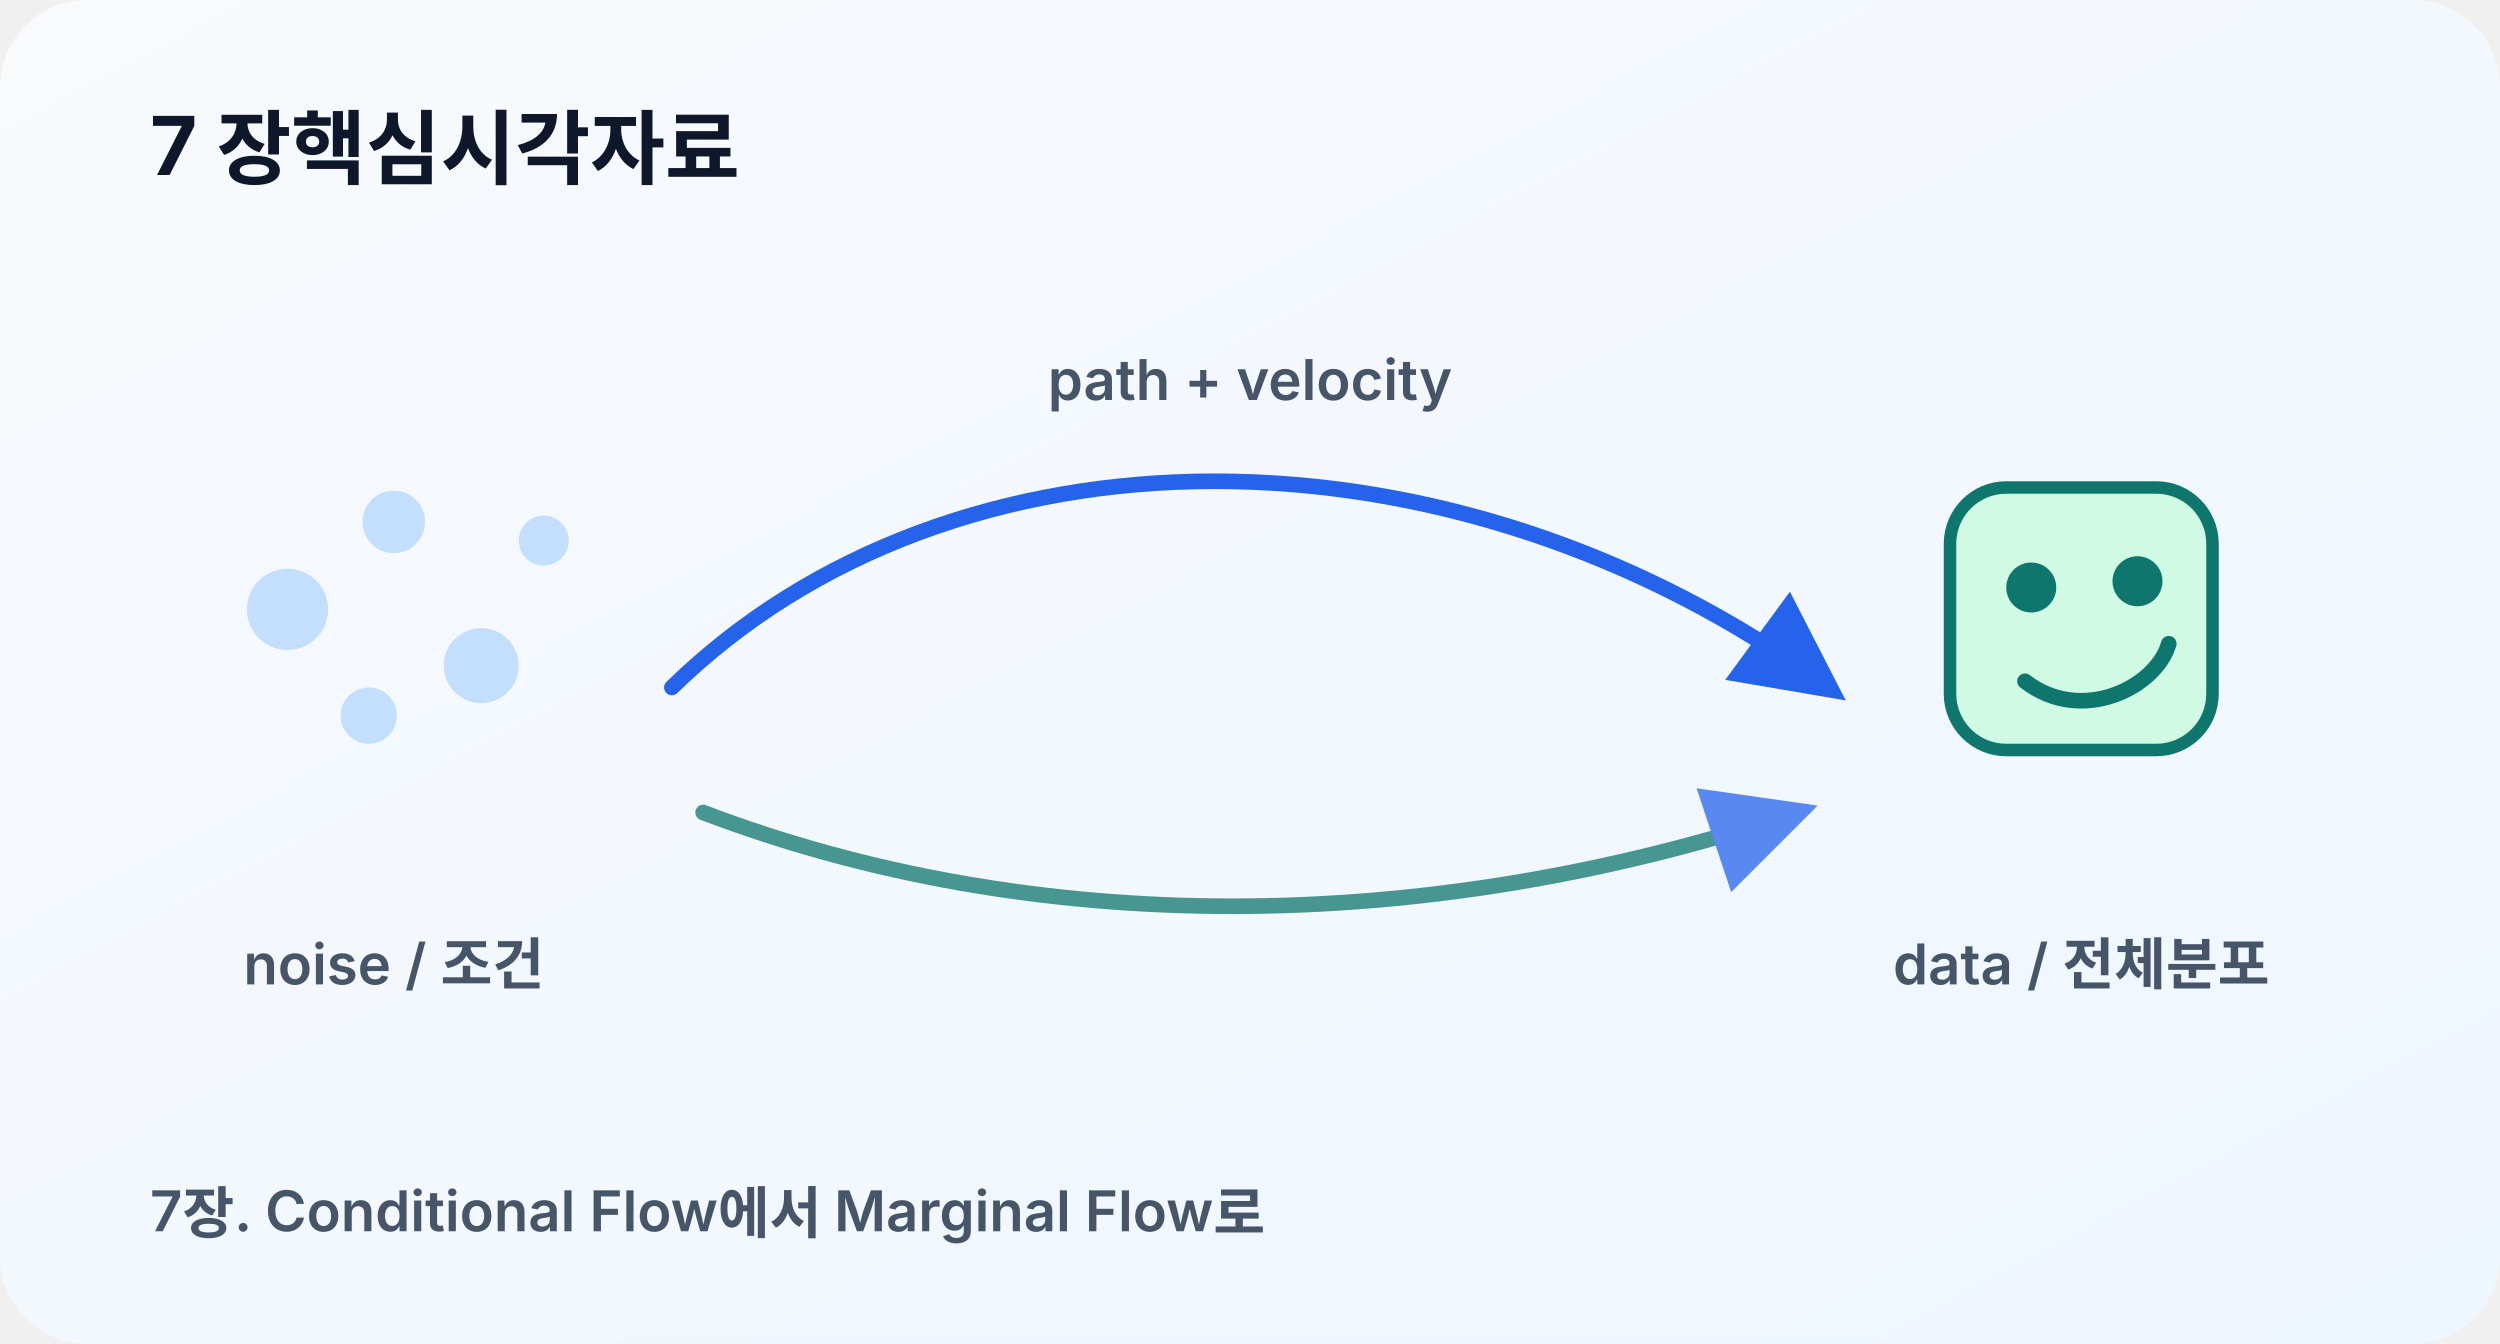
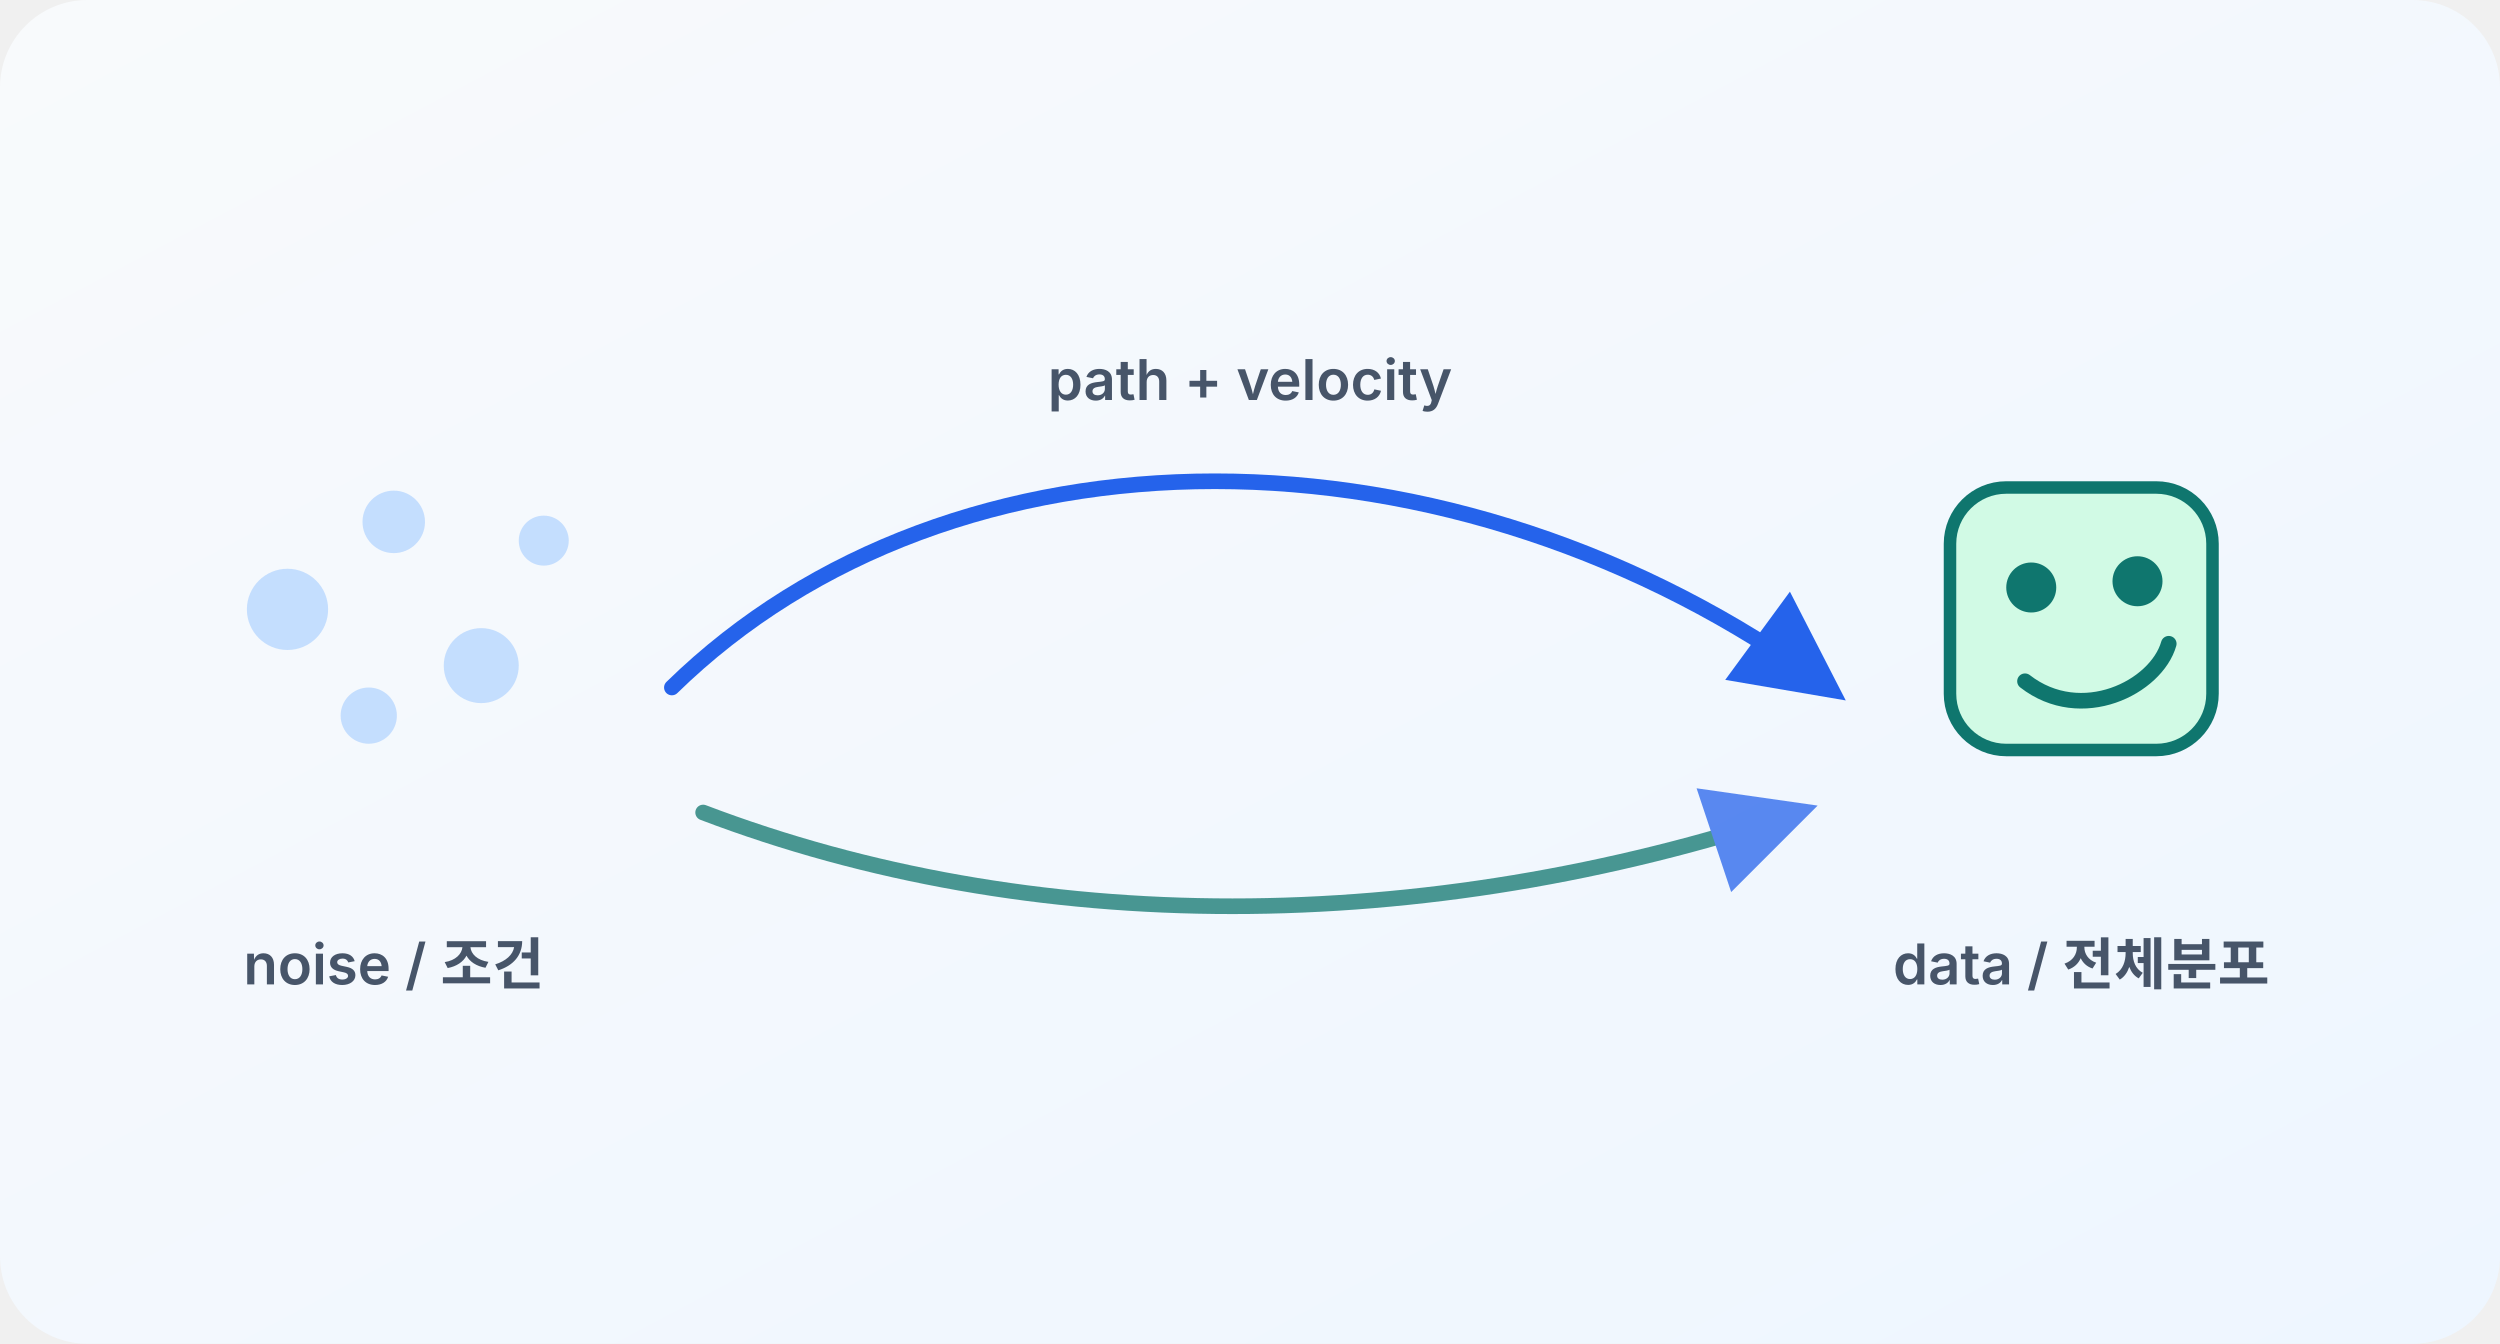
<svg xmlns="http://www.w3.org/2000/svg" viewBox="0 0 800 430" role="img">
  <defs>
    <marker id="arrow" viewBox="0 0 10 10" refX="8" refY="5" markerWidth="7" markerHeight="7" orient="auto-start-reverse">
      <path d="M0 0 L10 5 L0 10 z" fill="#2563eb" />
    </marker>
    <linearGradient id="bg" x1="0" x2="1" y1="0" y2="1">
      <stop offset="0" stop-color="#f8fafc" />
      <stop offset="1" stop-color="#eef6ff" />
    </linearGradient>
  </defs>
  <style>.bg{fill:url(#bg)}.title{font:700 26px -apple-system,BlinkMacSystemFont,'Noto Sans KR',sans-serif;fill:#0f172a}.small{font:600 18px -apple-system,BlinkMacSystemFont,'Noto Sans KR',sans-serif;fill:#475569}.label{font:700 19px -apple-system,BlinkMacSystemFont,'Noto Sans KR',sans-serif;fill:#0f172a}.light{fill:#fff}.panel{fill:#fff;stroke:#bfdbfe;stroke-width:3}.panel.alt{fill:#ecfeff;stroke:#99f6e4}.net,.hub{fill:#0f766e}.arrow{fill:none;stroke:#2563eb;stroke-width:5;stroke-linecap:round;marker-end:url(#arrow)}.arrow.soft{stroke:#0f766e;opacity:.75}.curve{fill:none;stroke:#7c3aed;stroke-width:5;stroke-linecap:round;marker-end:url(#arrow)}.dot{fill:#2563eb}.dot2{fill:#0f766e}.cloud circle{fill:#bfdbfe;opacity:.9}.data rect{fill:#d1fae5;stroke:#0f766e;stroke-width:4}.data circle{fill:#0f766e}.data path{fill:none;stroke:#0f766e;stroke-width:5;stroke-linecap:round}.link{stroke:#94a3b8;stroke-width:3;opacity:.75}</style>
  <rect class="bg" width="800" height="430" rx="28" />
-   <text x="48" y="56" class="title">7 장핵심시각자료</text>
  <g class="cloud" transform="translate(92,195)">
    <circle cx="0" cy="0" r="13" />
    <circle cx="34" cy="-28" r="10" />
    <circle cx="62" cy="18" r="12" />
    <circle cx="26" cy="34" r="9" />
    <circle cx="82" cy="-22" r="8" />
  </g>
  <path d="M215 220 C305 132 465 132 585 220" class="arrow" />
  <path d="M225 260 C330 300 455 300 575 260" class="arrow soft" />
  <g class="data" transform="translate(666,198)">
    <rect x="-42" y="-42" width="84" height="84" rx="18" />
    <circle cx="-16" cy="-10" r="8" />
    <circle cx="18" cy="-12" r="8" />
    <path d="M-18 20 C0 34 24 22 28 8" />
  </g>
  <text x="126" y="315" text-anchor="middle" class="small">noise / 조건</text>
  <text x="400" y="128" text-anchor="middle" class="small">path + velocity</text>
  <text x="666" y="315" text-anchor="middle" class="small">data / 전체분포</text>
-   <text x="48" y="394" class="small">7장. Conditional Flow에서 Marginal Flow로</text>
</svg>
